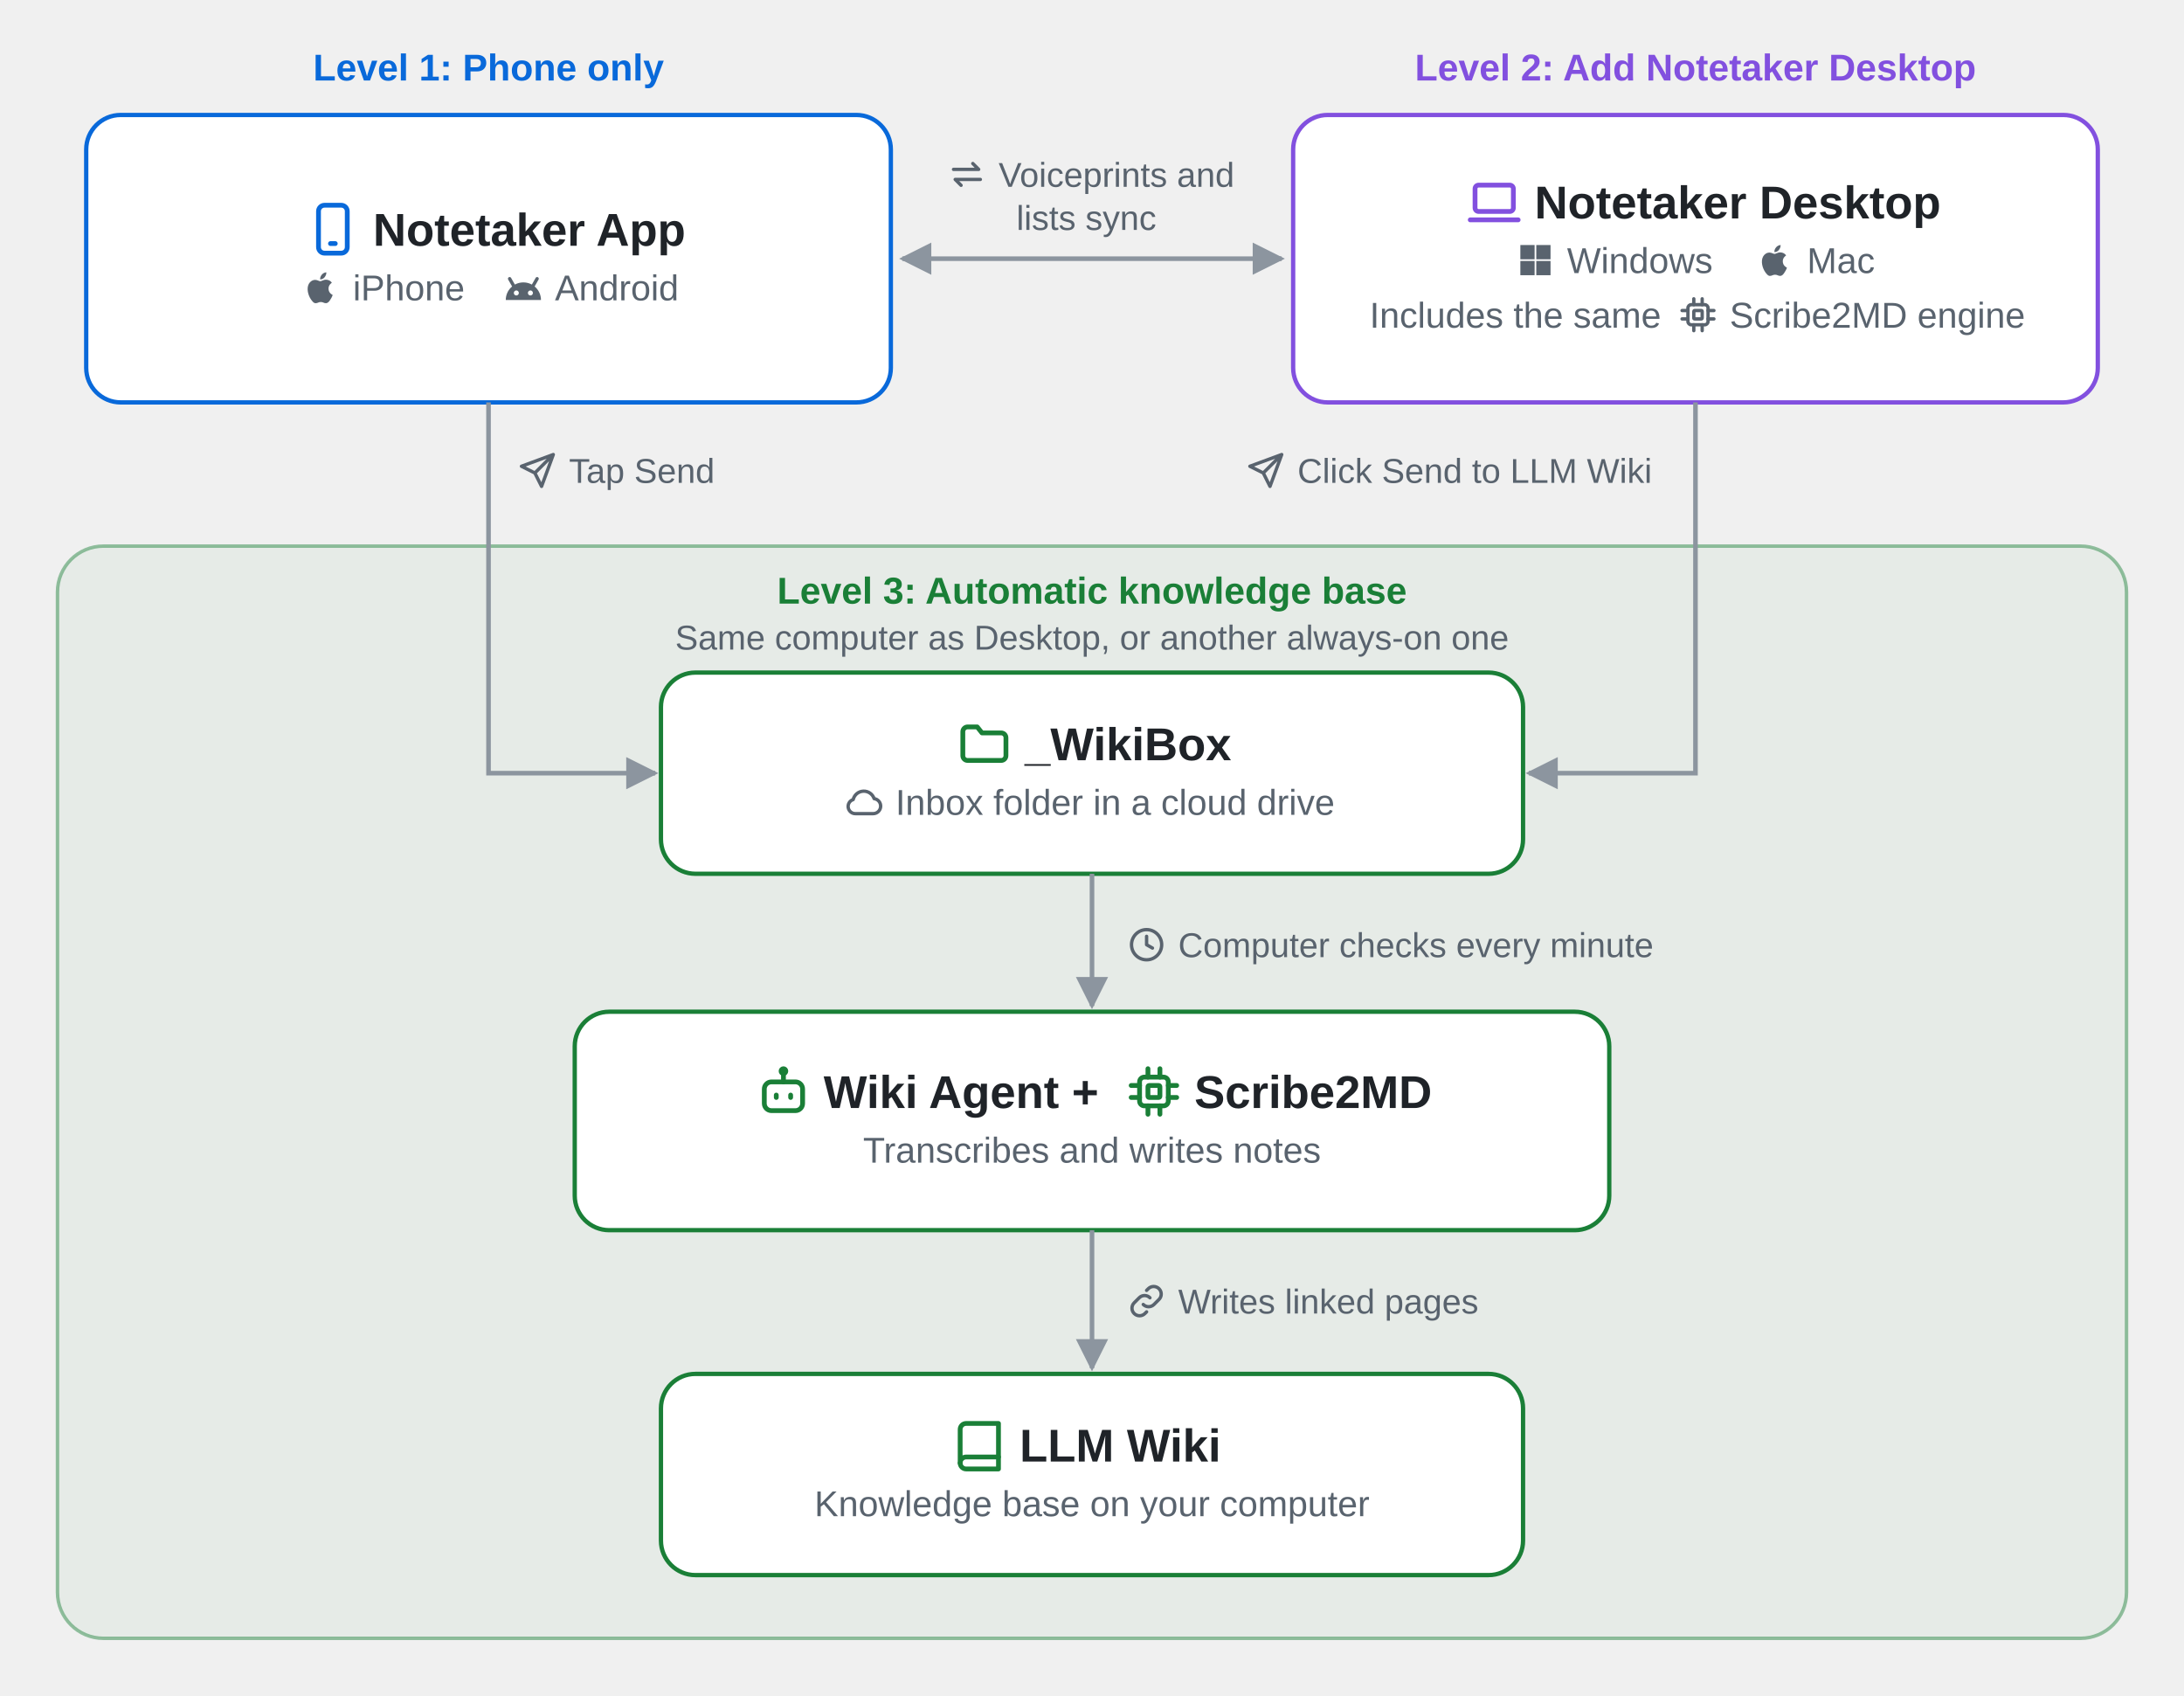
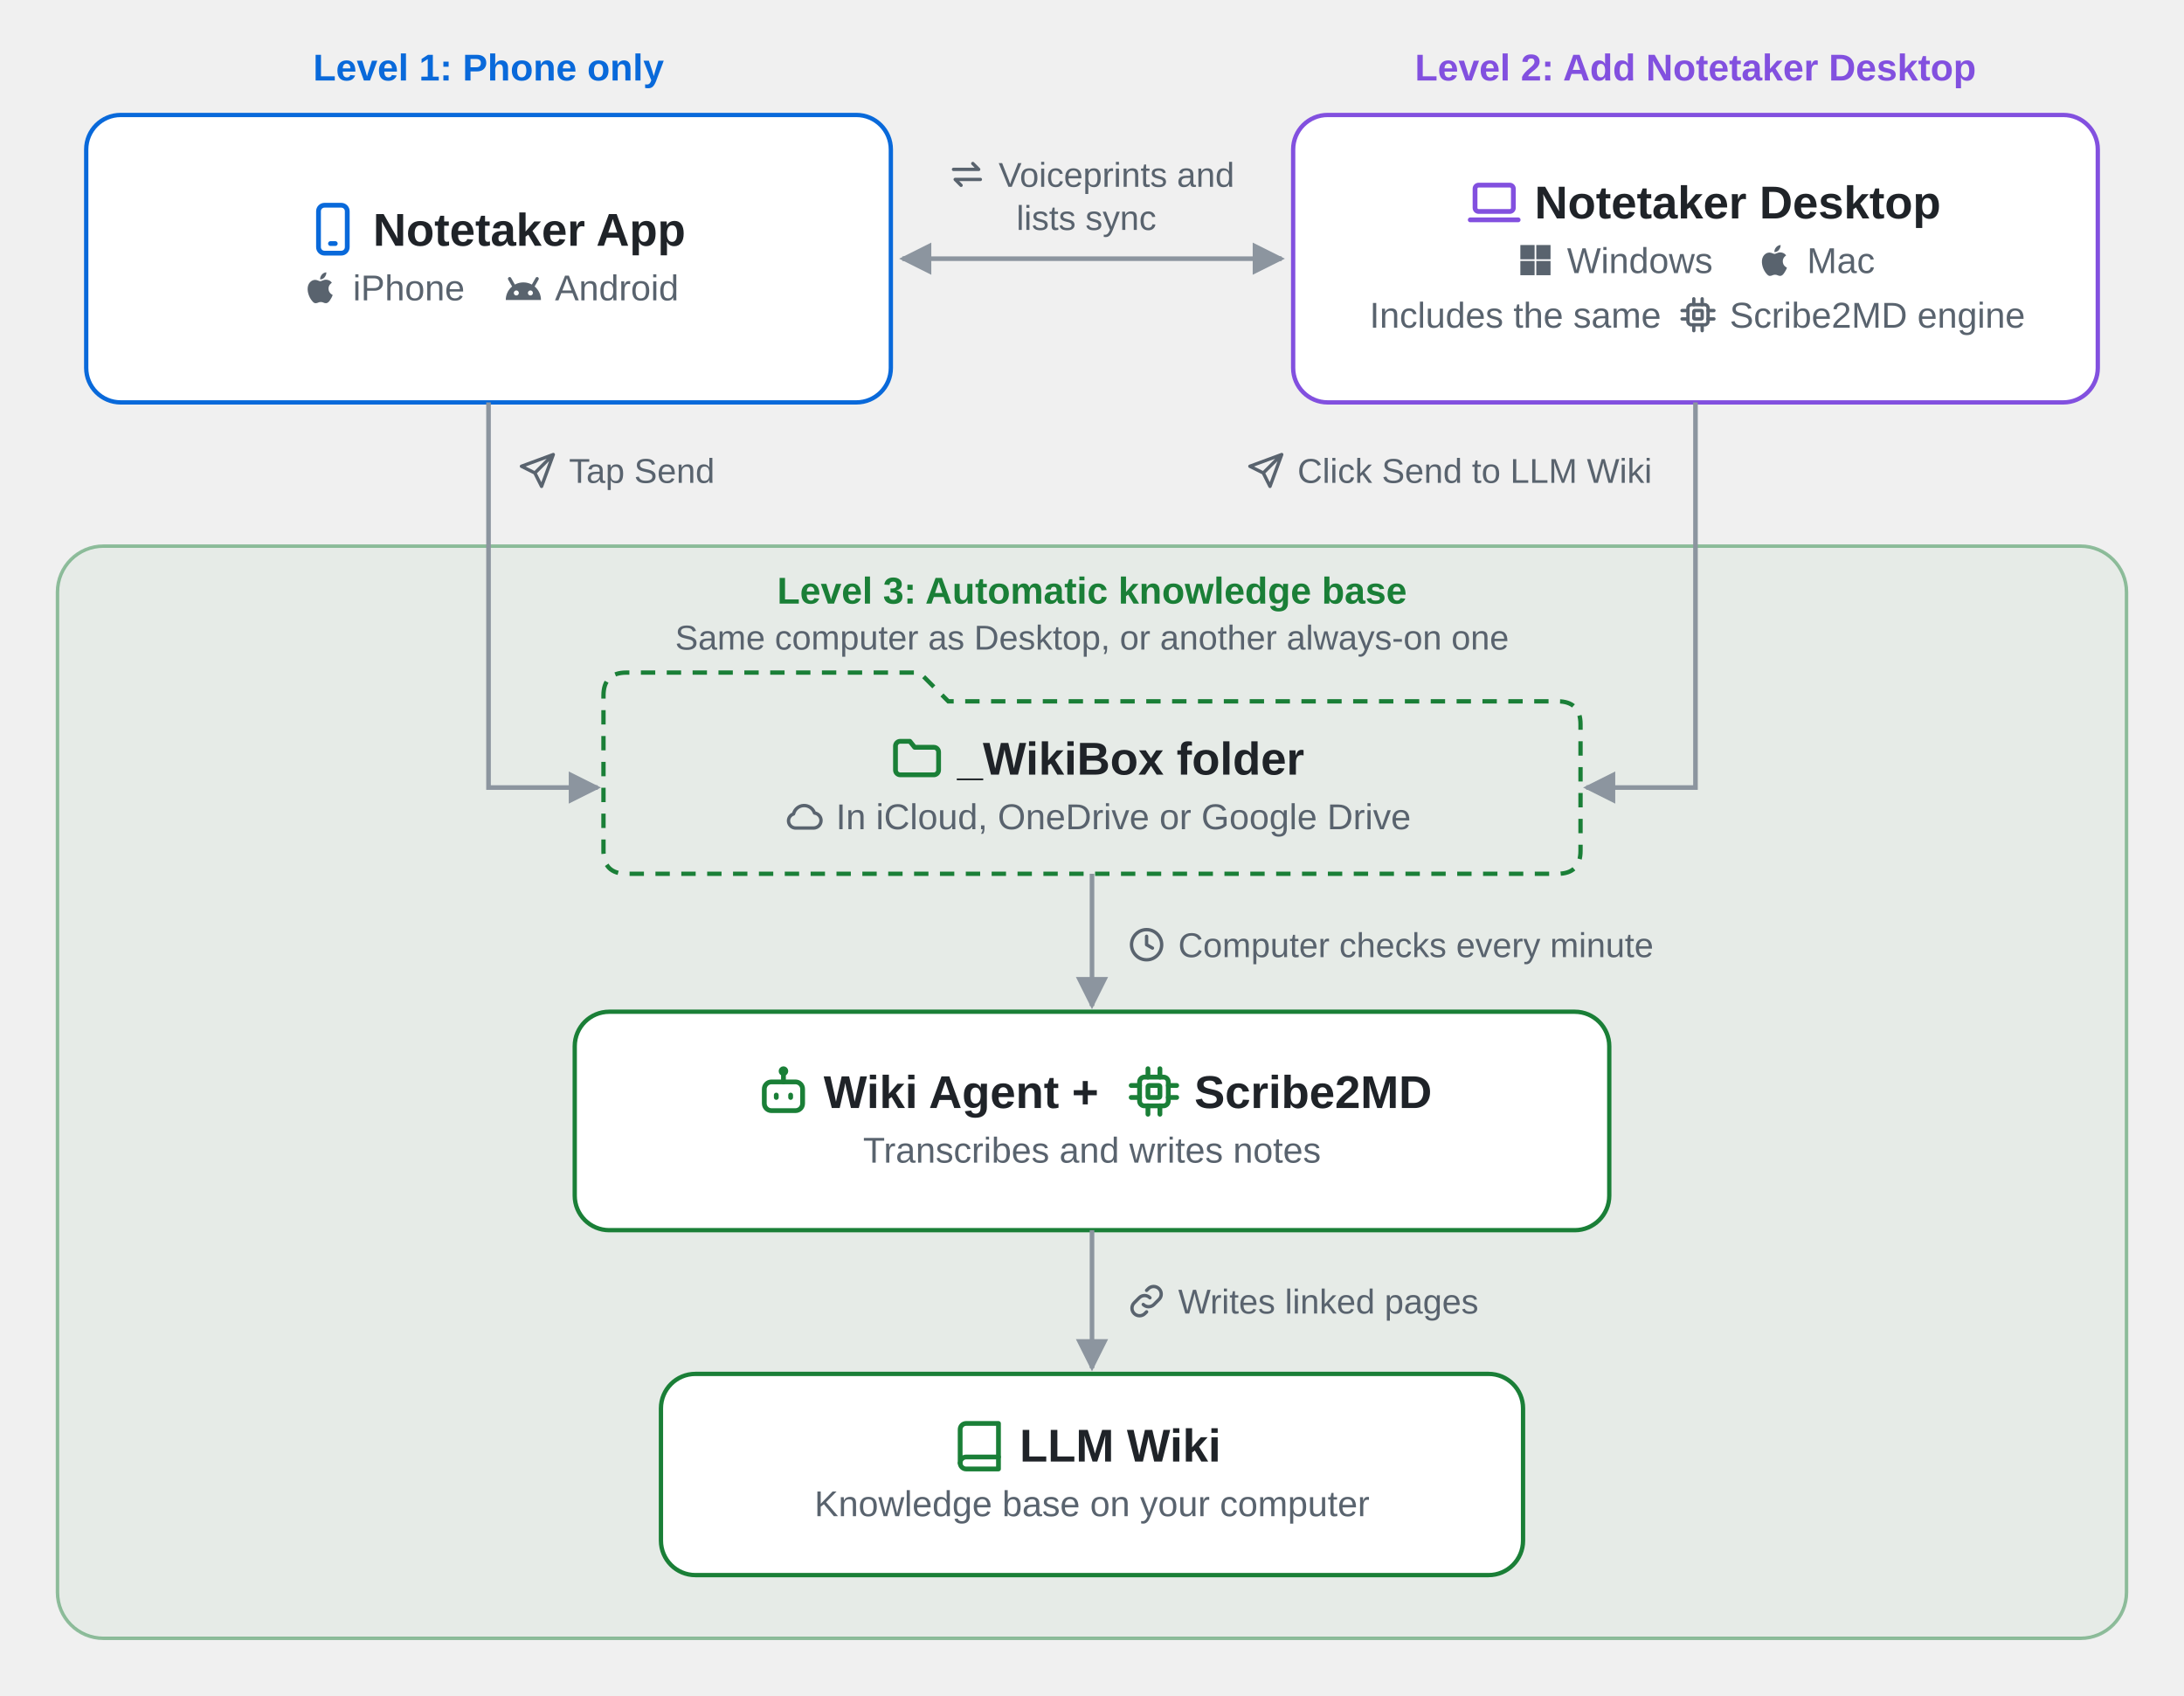
<svg xmlns="http://www.w3.org/2000/svg" viewBox="0 0 760 590" width="760" height="590" role="img" aria-labelledby="title" xml:lang="en" font-family="-apple-system,'Segoe UI','Helvetica Neue',Arial,sans-serif">
  <style>
.card{fill:#ffffff;stroke-width:1.5}
+ .folder{fill:none;stroke-width:1.5}
.t{fill:#1f2328;font-weight:600;font-size:16px}
.s{fill:#59636e;font-size:12.5px}
.lbl{fill:#59636e;font-size:12px}
.cap{font-weight:600;font-size:13px}
.line{stroke:#8c959f;stroke-width:1.6;fill:none}
.dash{stroke-dasharray:5 4}
.head{fill:#8c959f}
.k1{stroke:#0969da}.f1{fill:#0969da}
.k2{stroke:#8250df}.f2{fill:#8250df}
.k3{stroke:#1a7f37}.f3{fill:#1a7f37}
.group{fill:#1a7f37;fill-opacity:.05;stroke:#1a7f37;stroke-opacity:.45;stroke-width:1.2}
@media (prefers-color-scheme: dark){
.card{fill:#151b23}
.t{fill:#f0f6fc}
.s,.lbl{fill:#9198a1}
.line{stroke:#656c76}.head{fill:#656c76}
.k1{stroke:#4493f8}.f1{fill:#4493f8}
.k2{stroke:#ab7df8}.f2{fill:#ab7df8}
.k3{stroke:#3fb950}.f3{fill:#3fb950}
.group{fill:#3fb950;fill-opacity:.07;stroke:#3fb950;stroke-opacity:.5}
}

.c1{color:#0969da}.c2{color:#8250df}.c3{color:#1a7f37}.cg{color:#59636e}
.eye{fill:#ffffff}
@media (prefers-color-scheme: dark){
.c1{color:#4493f8}.c2{color:#ab7df8}.c3{color:#3fb950}.cg{color:#9198a1}
.eye{fill:#151b23}
}
</style>
  <defs>
    <marker id="a" viewBox="0 0 10 10" refX="9" refY="5" markerWidth="7" markerHeight="7" orient="auto-start-reverse">
      <path d="M0 0 L10 5 L0 10 z" class="head" />
    </marker>
    <symbol id="i-phone" viewBox="0 0 24 24">
      <g fill="none" stroke="currentColor" stroke-width="2" stroke-linecap="round" stroke-linejoin="round">
        <rect x="6" y="2" width="12" height="20" rx="2.5" />
        <path d="M11 18h2" />
      </g>
    </symbol>
    <symbol id="i-laptop" viewBox="0 0 24 24">
      <g fill="none" stroke="currentColor" stroke-width="2" stroke-linecap="round" stroke-linejoin="round">
        <rect x="4" y="5" width="16" height="11" rx="1.5" />
        <path d="M2 19.5h20" />
      </g>
    </symbol>
    <symbol id="i-folder" viewBox="0 0 24 24">
      <path fill="none" stroke="currentColor" stroke-width="2" stroke-linecap="round" stroke-linejoin="round" d="M3 7a2 2 0 0 1 2-2h4l2 2.5h8a2 2 0 0 1 2 2V17a2 2 0 0 1-2 2H5a2 2 0 0 1-2-2z" />
    </symbol>
    <symbol id="i-cloud" viewBox="0 0 24 24">
      <path fill="none" stroke="currentColor" stroke-width="2" stroke-linecap="round" stroke-linejoin="round" d="M7 19h10.5a4.5 4.5 0 0 0 .6-8.96A6.5 6.5 0 0 0 5.6 10.6 4.3 4.3 0 0 0 7 19z" />
    </symbol>
    <symbol id="i-bot" viewBox="0 0 24 24">
      <g fill="none" stroke="currentColor" stroke-width="2" stroke-linecap="round" stroke-linejoin="round">
        <rect x="4" y="8" width="16" height="12" rx="3" />
        <path d="M12 8V4.5" />
        <circle cx="12" cy="3.5" r="1" />
        <path d="M9 13.5v1M15 13.5v1" />
      </g>
    </symbol>
    <symbol id="i-book" viewBox="0 0 24 24">
      <g fill="none" stroke="currentColor" stroke-width="2" stroke-linecap="round" stroke-linejoin="round">
        <path d="M4 19.5A2.5 2.5 0 0 1 6.5 17H20V3H6.5A2.5 2.5 0 0 0 4 5.5z" />
        <path d="M4 19.5A2.5 2.5 0 0 0 6.5 22H20v-5" />
      </g>
    </symbol>
    <symbol id="i-sync" viewBox="0 0 24 24">
      <path fill="none" stroke="currentColor" stroke-width="2" stroke-linecap="round" stroke-linejoin="round" d="M4 9h15l-3.5-3.5M20 15H5l3.5 3.5" />
    </symbol>
    <symbol id="i-send" viewBox="0 0 24 24">
      <path fill="none" stroke="currentColor" stroke-width="2" stroke-linecap="round" stroke-linejoin="round" d="M21.5 2.5 10.5 13.5M21.5 2.5l-7 19-4-8-8-4z" />
    </symbol>
    <symbol id="i-file" viewBox="0 0 24 24">
      <g fill="none" stroke="currentColor" stroke-width="2" stroke-linecap="round" stroke-linejoin="round">
        <path d="M14 3H6.5A1.5 1.5 0 0 0 5 4.5v15A1.5 1.5 0 0 0 6.5 21h11a1.5 1.5 0 0 0 1.5-1.5V8z" />
        <path d="M14 3v5h5" />
      </g>
    </symbol>
    <symbol id="i-chip" viewBox="0 0 24 24">
      <g fill="none" stroke="currentColor" stroke-width="2" stroke-linecap="round" stroke-linejoin="round">
        <rect x="6" y="6" width="12" height="12" rx="2" />
        <rect x="9.5" y="9.5" width="5" height="5" rx=".5" />
        <path d="M9.5 2.5V6M14.5 2.5V6M9.5 18v3.5M14.5 18v3.5M2.5 9.5H6M2.5 14.5H6M18 9.5h3.5M18 14.5h3.5" />
      </g>
    </symbol>
    <symbol id="i-clock" viewBox="0 0 24 24">
      <g fill="none" stroke="currentColor" stroke-width="2" stroke-linecap="round" stroke-linejoin="round">
        <circle cx="12" cy="12" r="9" />
        <path d="M12 7v5l3.5 2" />
      </g>
    </symbol>
    <symbol id="i-link" viewBox="0 0 24 24">
      <path fill="none" stroke="currentColor" stroke-width="2" stroke-linecap="round" stroke-linejoin="round" d="M10 14a4.5 4.5 0 0 0 6.4 0l3-3a4.5 4.5 0 0 0-6.4-6.4l-1 1M14 10a4.5 4.5 0 0 0-6.4 0l-3 3a4.5 4.5 0 0 0 6.4 6.4l1-1" />
    </symbol>
    <symbol id="i-apple" viewBox="0 0 24 24">
      <path fill="currentColor" d="M16.4 12.7c0-2.3 1.9-3.4 2-3.5-1.1-1.6-2.8-1.8-3.4-1.8-1.4-.1-2.8.9-3.5.9-.7 0-1.8-.8-3-.8-1.6 0-3 .9-3.8 2.3-1.6 2.8-.4 7 1.2 9.3.8 1.1 1.7 2.4 2.9 2.3 1.2 0 1.6-.7 3-.7s1.8.7 3 .7c1.3 0 2.1-1.1 2.8-2.3.9-1.3 1.3-2.6 1.3-2.6s-2.5-1-2.5-3.8zM14.1 5.9c.6-.8 1.1-1.8 1-2.9-.9 0-2.1.6-2.7 1.4-.6.7-1.1 1.8-1 2.8 1 .1 2.1-.5 2.7-1.3z" />
    </symbol>
    <symbol id="i-android" viewBox="0 0 24 24">
      <g fill="currentColor">
        <path d="M1.5 19.5a10.5 10.5 0 0 1 21 0z" />
        <path d="M6.3 11.2 3.8 6.8M17.7 11.2l2.5-4.4" stroke="currentColor" stroke-width="2" stroke-linecap="round" />
        <circle cx="7.8" cy="15.3" r="1.5" class="eye" />
        <circle cx="16.2" cy="15.3" r="1.5" class="eye" />
      </g>
    </symbol>
    <symbol id="i-windows" viewBox="0 0 24 24">
      <path fill="currentColor" d="M3 3h8.5v8.5H3zM12.5 3H21v8.5h-8.5zM3 12.5h8.5V21H3zM12.5 12.5H21V21h-8.5z" />
    </symbol>
  </defs>
  <rect x="20" y="190" width="720" height="380" rx="16" class="group" />
  <text x="170.0" y="28" class="cap f1" text-anchor="middle">Level 1: Phone only</text>
  <text x="590.0" y="28" class="cap f2" text-anchor="middle">Level 2: Add Notetaker Desktop</text>
  <text x="380.0" y="210" class="cap f3" text-anchor="middle">Level 3: Automatic knowledge base</text>
  <text x="380.0" y="226" class="lbl" text-anchor="middle">Same computer as Desktop, or another always-on one</text>
  <rect x="30" y="40" width="280" height="100" rx="12" class="card k1" />
  <use href="#i-phone" x="105.836" y="69.74" width="20" height="20" class="c1" />
  <text x="129.8" y="85.5" class="t" text-anchor="start">Notetaker App</text>
  <use href="#i-apple" x="104.75" y="93" width="14" height="14" class="cg" />
  <text x="122.8" y="104.5" class="s" text-anchor="start">iPhone</text>
  <use href="#i-android" x="175.125" y="93" width="14" height="14" class="cg" />
  <text x="193.1" y="104.5" class="s" text-anchor="start">Android</text>
  <rect x="450" y="40" width="280" height="100" rx="12" class="card k2" />
  <use href="#i-laptop" x="509.96" y="60.24" width="20" height="20" class="c2" />
  <text x="534.0" y="76.0" class="t" text-anchor="start">Notetaker Desktop</text>
  <use href="#i-windows" x="527.312" y="83.5" width="14" height="14" class="cg" />
  <text x="545.3" y="95.0" class="s" text-anchor="start">Windows</text>
  <use href="#i-apple" x="610.812" y="83.5" width="14" height="14" class="cg" />
  <text x="628.8" y="95.0" class="s" text-anchor="start">Mac</text>
  <text x="476.6" y="114.0" class="s" text-anchor="start">Includes the same</text>
  <use href="#i-chip" x="583.875" y="102.5" width="14" height="14" class="cg" />
  <text x="601.9" y="114.0" class="s" text-anchor="start">Scribe2MD engine</text>
  <path d="M314 90.0 H446" class="line" marker-start="url(#a)" marker-end="url(#a)" />
  <use href="#i-sync" x="329.48" y="53.68" width="14" height="14" class="cg" />
  <text x="347.5" y="65.0" class="lbl" text-anchor="start">Voiceprints and</text>
  <text x="353.7" y="80.0" class="lbl" text-anchor="start">lists sync</text>
-   <path d="M170 140 V269.0 H228" class="line" marker-end="url(#a)" />
+   <path d="M170 140 V274.0 H208" class="line" marker-end="url(#a)" />
  <use href="#i-send" x="180" y="156.68" width="14" height="14" class="cg" />
  <text x="198" y="168" class="lbl" text-anchor="start">Tap Send</text>
-   <path d="M590 140 V269.0 H532" class="line" marker-end="url(#a)" />
+   <path d="M590 140 V274.0 H552" class="line" marker-end="url(#a)" />
  <use href="#i-send" x="433.48" y="156.68" width="14" height="14" class="cg" />
  <text x="451.5" y="168" class="lbl" text-anchor="start">Click Send to LLM Wiki</text>
-   <rect x="230" y="234" width="300" height="70" rx="12" class="card k3" />
-   <use href="#i-folder" x="332.552" y="248.74" width="20" height="20" class="c3" />
-   <text x="356.6" y="264.5" class="t" text-anchor="start">_WikiBox</text>
-   <use href="#i-cloud" x="293.625" y="272" width="14" height="14" class="cg" />
-   <text x="311.6" y="283.5" class="s" text-anchor="start">Inbox folder in a cloud drive</text>
+   <path d="M210 242 Q210 234 218 234 H320 L330 244 H542 Q550 244 550 252 V296 Q550 304 542 304 H218 Q210 304 210 296 Z" class="folder dash k3" />
+   <use href="#i-folder" x="309.116" y="253.74" width="20" height="20" class="c3" />
+   <text x="333.1" y="269.5" class="t" text-anchor="start">_WikiBox folder</text>
+   <use href="#i-cloud" x="272.875" y="277" width="14" height="14" class="cg" />
+   <text x="290.9" y="288.5" class="s" text-anchor="start">In iCloud, OneDrive or Google Drive</text>
  <path d="M380.0 304 V350" class="line" marker-end="url(#a)" />
  <use href="#i-clock" x="392" y="321.68" width="14" height="14" class="cg" />
  <text x="410.0" y="333" class="lbl" text-anchor="start">Computer checks every minute</text>
  <rect x="200" y="352" width="360" height="76" rx="12" class="card k3" />
  <use href="#i-bot" x="262.632" y="369.74" width="20" height="20" class="c3" />
  <text x="286.6" y="385.5" class="t" text-anchor="start">Wiki Agent +</text>
  <use href="#i-chip" x="391.552" y="369.74" width="20" height="20" class="c3" />
  <text x="415.6" y="385.5" class="t" text-anchor="start">Scribe2MD</text>
  <text x="380.0" y="404.5" class="s" text-anchor="middle">Transcribes and writes notes</text>
  <path d="M380.0 428 V476" class="line" marker-end="url(#a)" />
  <use href="#i-link" x="392" y="445.68" width="14" height="14" class="cg" />
  <text x="410.0" y="457" class="lbl" text-anchor="start">Writes linked pages</text>
  <rect x="230" y="478" width="300" height="70" rx="12" class="card k3" />
  <use href="#i-book" x="330.788" y="492.74" width="20" height="20" class="c3" />
  <text x="354.8" y="508.5" class="t" text-anchor="start">LLM Wiki</text>
  <text x="380.0" y="527.5" class="s" text-anchor="middle">Knowledge base on your computer</text>
</svg>
